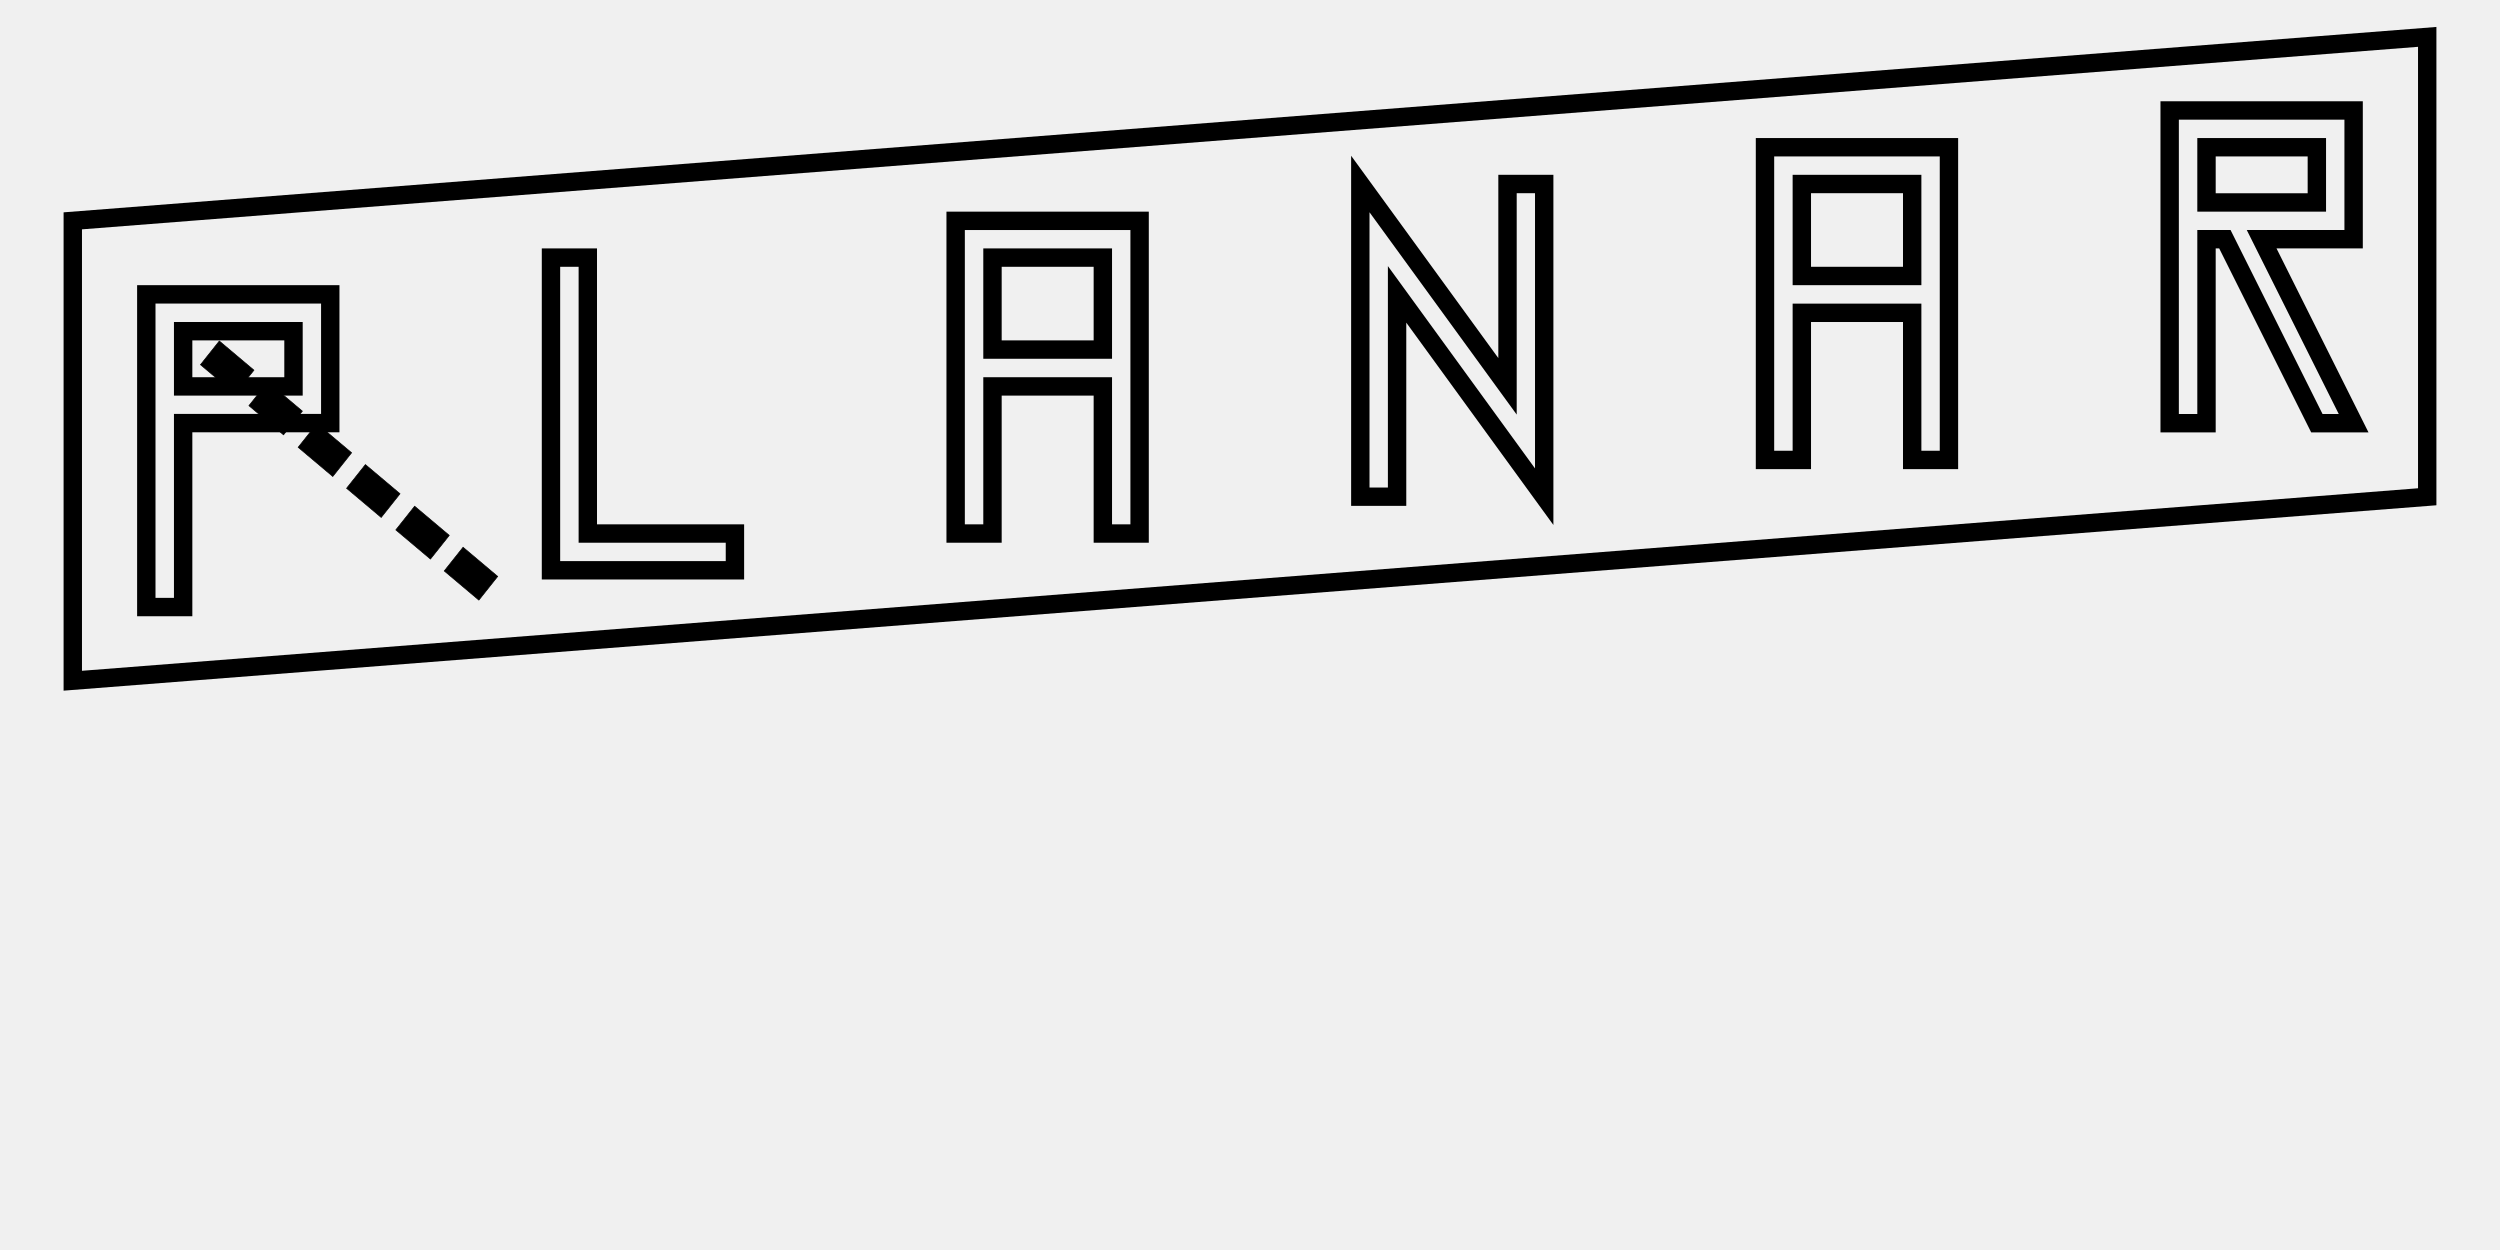
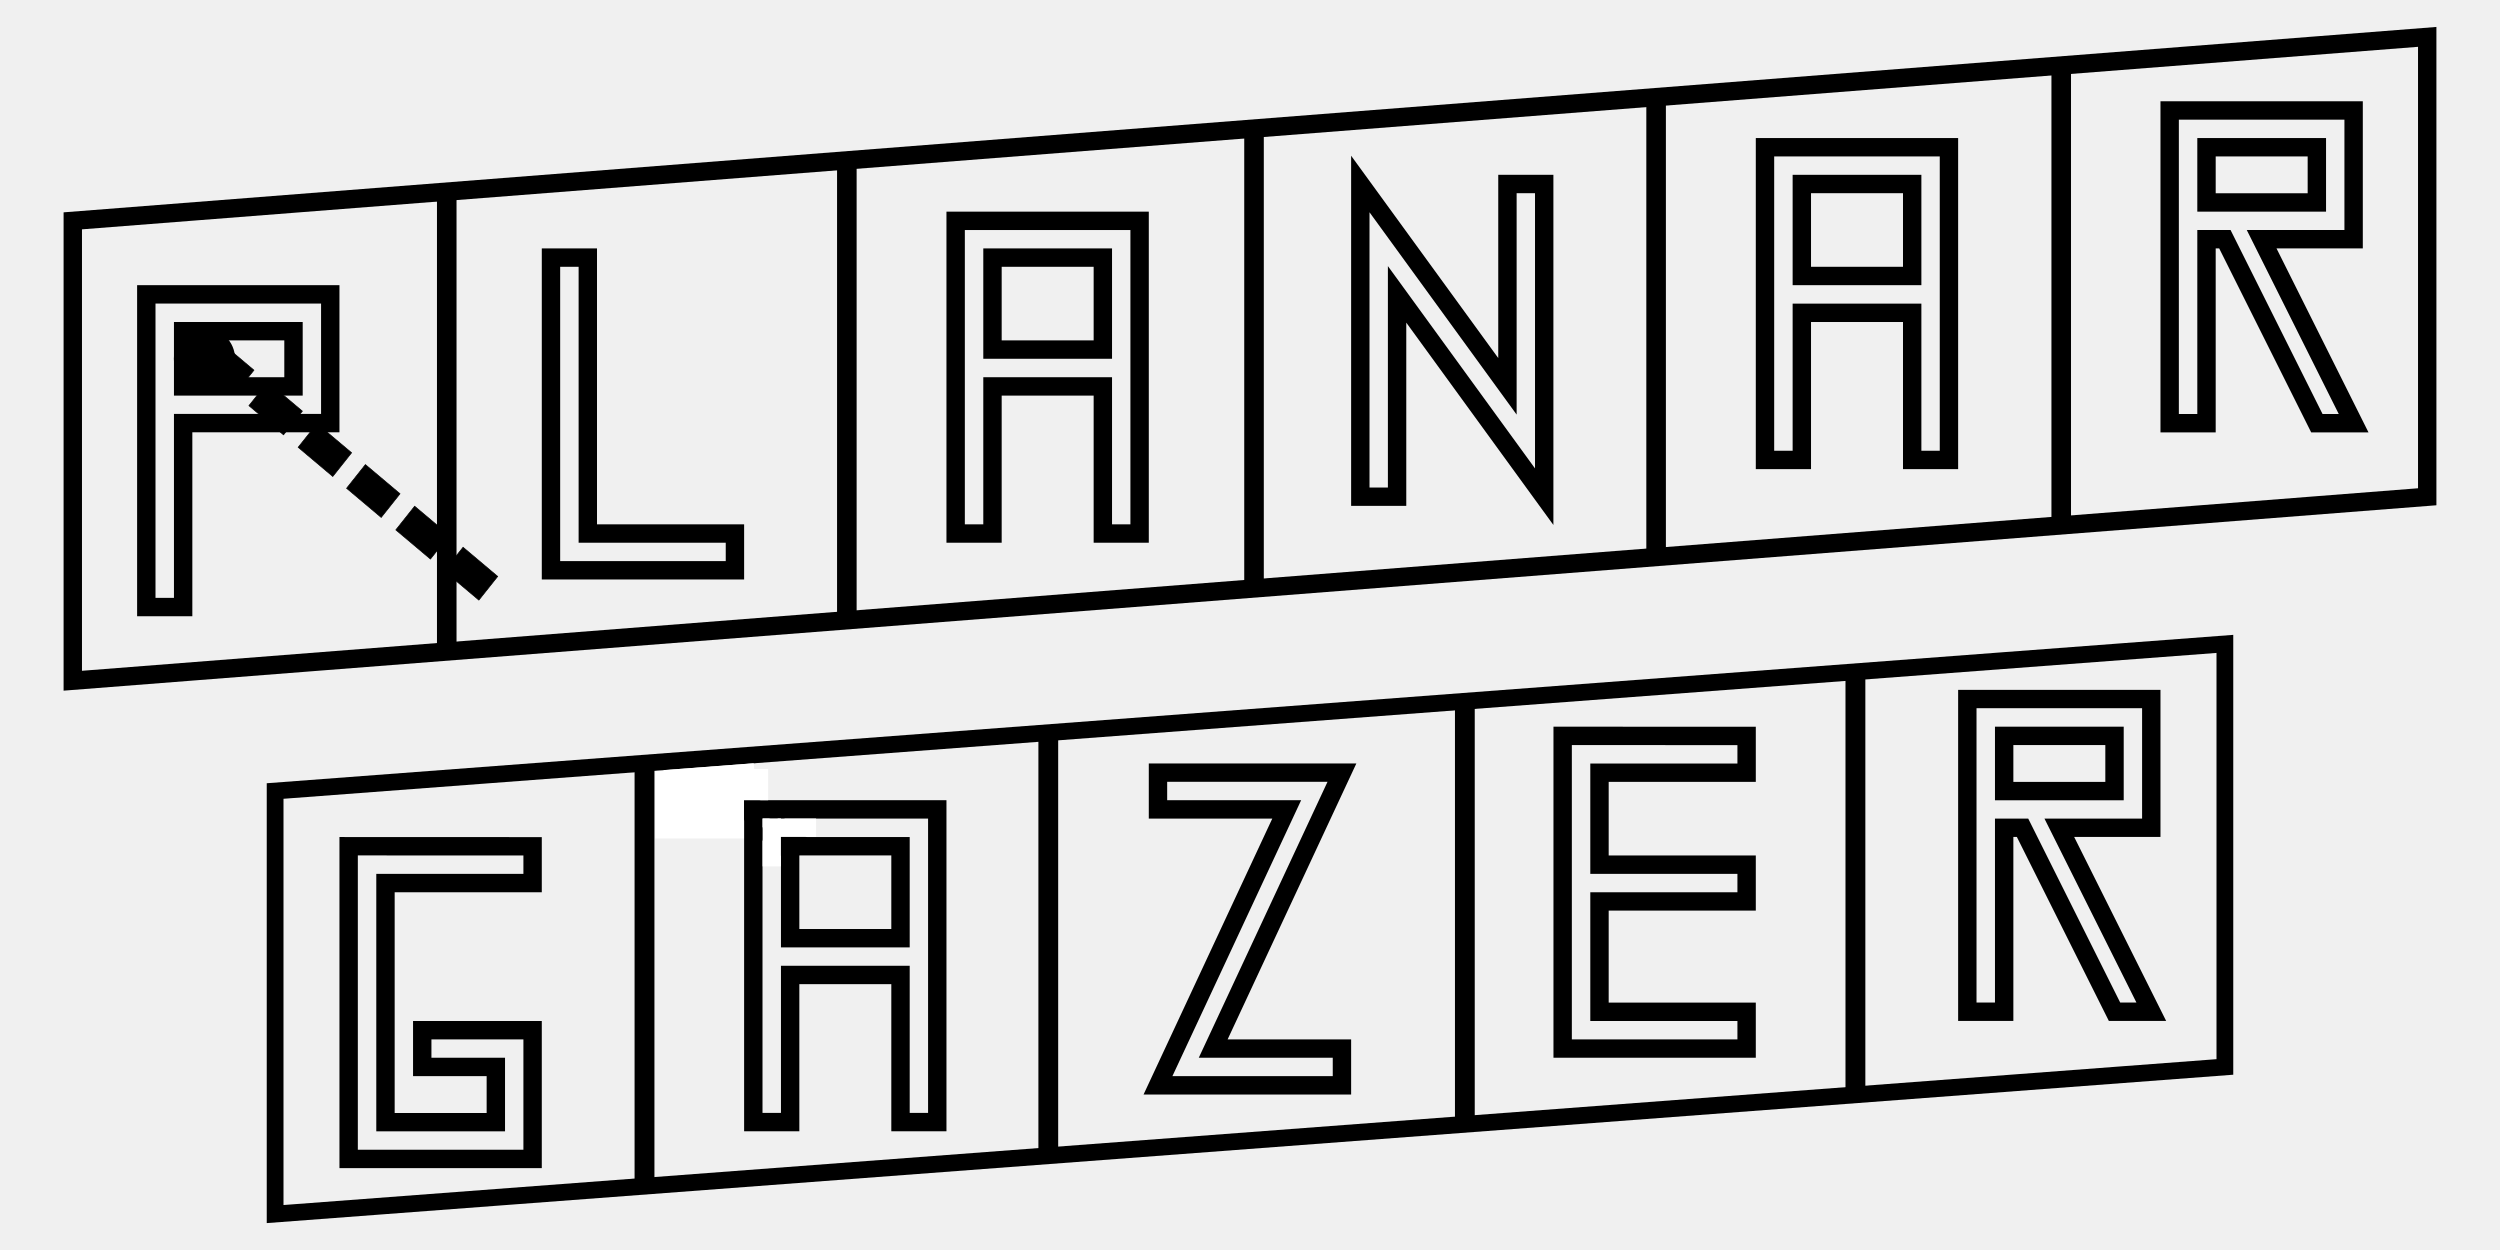
<svg xmlns="http://www.w3.org/2000/svg" width="128" height="64" viewBox="0 0 33.867 16.933" version="1.1" id="svg8">
  <defs id="defs2" />
  <g id="layer1" transform="translate(0,-280.0666)">
-     <path style="fill:none;stroke:#000000;stroke-width:0.249px;stroke-linecap:butt;stroke-linejoin:miter;stroke-opacity:1" d="m 0.986,283.058 31.895,-2.492 v 6.23 l -31.895,2.492 z" id="path3694-9" />
-     <path style="fill:none;stroke:#000000;stroke-width:0.249px;stroke-linecap:butt;stroke-linejoin:miter;stroke-opacity:1" d="m 1.982,288.29 v -4.236 h 2.492 v 1.744 H 2.481 v 2.492 z" id="path3795" />
-     <path style="fill:none;stroke:#000000;stroke-width:0.249px;stroke-linecap:butt;stroke-linejoin:miter;stroke-opacity:1" d="m 7.464,283.556 v 4.236 h 2.492 v -0.498 H 7.963 v -3.738 z" id="path3797" />
-     <path style="fill:none;stroke:#000000;stroke-width:0.249px;stroke-linecap:butt;stroke-linejoin:miter;stroke-opacity:1" d="m 12.946,287.294 v -4.236 h 2.492 v 4.236 h -0.498 v -1.993 h -1.495 v 1.993 z" id="path3799" />
-     <path style="fill:none;stroke:#000000;stroke-width:0.249px;stroke-linecap:butt;stroke-linejoin:miter;stroke-opacity:1" d="m 13.445,284.802 h 1.495 v -1.246 h -1.495 z" id="path3801" />
-     <path style="fill:none;stroke:#000000;stroke-width:0.249px;stroke-linecap:butt;stroke-linejoin:miter;stroke-opacity:1" d="m 3.976,284.553 v 0.748 H 2.481 v -0.748 z" id="path3803" />
-     <path style="fill:none;stroke:#000000;stroke-width:0.249px;stroke-linecap:butt;stroke-linejoin:miter;stroke-opacity:1" d="m 23.91,286.297 v -4.236 h 2.492 v 4.236 h -0.498 v -1.993 H 24.409 v 1.993 z" id="path3799-9" />
-     <path style="fill:none;stroke:#000000;stroke-width:0.249px;stroke-linecap:butt;stroke-linejoin:miter;stroke-opacity:1" d="m 24.409,283.805 h 1.495 v -1.246 H 24.409 Z" id="path3801-8" />
-     <path style="fill:none;stroke:#000000;stroke-width:0.249px;stroke-linecap:butt;stroke-linejoin:miter;stroke-opacity:1" d="m 29.392,285.799 v -4.236 h 2.492 v 1.744 H 30.638 l 1.246,2.492 h -0.498 l -1.246,-2.492 h -0.249 v 2.492 z" id="path3864" />
-     <path style="fill:none;stroke:#000000;stroke-width:0.249px;stroke-linecap:butt;stroke-linejoin:miter;stroke-opacity:1" d="m 31.386,282.061 v 0.748 h -1.495 v -0.748 z" id="path3803-2" />
-     <path style="fill:none;stroke:#000000;stroke-width:0.249px;stroke-linecap:butt;stroke-linejoin:miter;stroke-opacity:1" d="m 18.428,282.559 v 4.236 h 0.498 v -2.741 l 1.993,2.741 v -4.236 H 20.422 v 2.741 z" id="path3945" />
    <path style="fill:none;stroke:none;stroke-width:0.055;stroke-linecap:butt;stroke-linejoin:miter;stroke-opacity:1;stroke-miterlimit:4;stroke-dasharray:none" d="m 2.54,284.589 15.856,13.412" id="path1246" />
    <path style="fill:#000000;fill-opacity:1;stroke:#000000;stroke-width:0.009;stroke-miterlimit:4;stroke-dasharray:none;stroke-opacity:1" d="m 6.273,287.48 0.469,0.395 -0.255,0.321 -0.469,-0.395 z" id="rect195-2" />
    <path style="fill:#000000;fill-opacity:1;stroke:#000000;stroke-width:0.009;stroke-miterlimit:4;stroke-dasharray:none;stroke-opacity:1" d="m 5.617,286.924 0.469,0.395 -0.255,0.321 -0.469,-0.395 z" id="rect195-2-4" />
    <path style="fill:#000000;fill-opacity:1;stroke:#000000;stroke-width:0.009;stroke-miterlimit:4;stroke-dasharray:none;stroke-opacity:1" d="m 4.95,286.36 0.469,0.395 -0.255,0.321 -0.469,-0.395 z" id="rect195-2-8" />
    <path style="fill:#000000;fill-opacity:1;stroke:#000000;stroke-width:0.009;stroke-miterlimit:4;stroke-dasharray:none;stroke-opacity:1" d="m 4.294,285.805 0.469,0.395 -0.255,0.321 -0.469,-0.395 z" id="rect195-2-4-6" />
    <path style="fill:#000000;fill-opacity:1;stroke:#000000;stroke-width:0.009;stroke-miterlimit:4;stroke-dasharray:none;stroke-opacity:1" d="m 3.627,285.241 0.469,0.395 -0.255,0.321 -0.469,-0.395 z" id="rect195-2-7" />
    <path style="fill:#000000;fill-opacity:1;stroke:#000000;stroke-width:0.009;stroke-miterlimit:4;stroke-dasharray:none;stroke-opacity:1" d="m 2.971,284.686 0.469,0.395 -0.255,0.321 -0.469,-0.395 z" id="rect195-2-4-2" />
+     <path style="fill:#000000;fill-opacity:1;stroke:#000000;stroke-width:0.009;stroke-miterlimit:4;stroke-dasharray:none;stroke-opacity:1" d="m 10.507,291.06 0.469,0.395 -0.255,0.321 -0.469,-0.395 z" id="rect195-2-2" />
+     <path style="fill:#000000;fill-opacity:1;stroke:#000000;stroke-width:0.009;stroke-miterlimit:4;stroke-dasharray:none;stroke-opacity:1" d="m 9.839,290.496 0.469,0.395 -0.255,0.321 -0.469,-0.395 z" id="rect195-2-4-3" />
+     <path style="fill:none;stroke:#000000;stroke-width:0.227px;stroke-linecap:butt;stroke-linejoin:miter;stroke-opacity:1" d="m 3.727,290.782 26.413,-1.993 v 5.731 l -26.413,1.993 z" id="path3694" />
+     <path style="fill:none;stroke:#000000;stroke-width:0.249px;stroke-linecap:butt;stroke-linejoin:miter;stroke-opacity:1" d="m 0.986,283.058 31.895,-2.492 v 6.23 l -31.895,2.492 z" id="path3694-9-1" />
+     <path style="fill:none;stroke:#000000;stroke-width:0.249px;stroke-linecap:butt;stroke-linejoin:miter;stroke-opacity:1" d="m 1.982,288.29 v -4.236 h 2.492 v 1.744 H 2.481 v 2.492 z" id="path3795-9" />
+     <path style="fill:none;stroke:#000000;stroke-width:0.249px;stroke-linecap:butt;stroke-linejoin:miter;stroke-opacity:1" d="m 7.464,283.556 v 4.236 h 2.492 v -0.498 H 7.963 v -3.738 z" id="path3797-8" />
+     <path style="fill:none;stroke:#000000;stroke-width:0.249px;stroke-linecap:butt;stroke-linejoin:miter;stroke-opacity:1" d="m 12.946,287.294 v -4.236 h 2.492 v 4.236 h -0.498 v -1.993 h -1.495 v 1.993 z" id="path3799-3" />
+     <path style="fill:none;stroke:#000000;stroke-width:0.249px;stroke-linecap:butt;stroke-linejoin:miter;stroke-opacity:1" d="m 13.445,284.802 h 1.495 v -1.246 h -1.495 z" id="path3801-6" />
+     <path style="fill:none;stroke:#000000;stroke-width:0.249px;stroke-linecap:butt;stroke-linejoin:miter;stroke-opacity:1" d="m 3.976,284.553 v 0.748 H 2.481 v -0.748 z" id="path3803-5" />
+     <path style="fill:none;stroke:#000000;stroke-width:0.249px;stroke-linecap:butt;stroke-linejoin:miter;stroke-opacity:1" d="m 23.91,286.297 v -4.236 h 2.492 v 4.236 h -0.498 v -1.993 h -1.495 v 1.993 z" id="path3799-9-0" />
+     <path style="fill:none;stroke:#000000;stroke-width:0.249px;stroke-linecap:butt;stroke-linejoin:miter;stroke-opacity:1" d="m 24.409,283.805 h 1.495 v -1.246 h -1.495 z" id="path3801-8-4" />
+     <path style="fill:none;stroke:#000000;stroke-width:0.249px;stroke-linecap:butt;stroke-linejoin:miter;stroke-opacity:1" d="m 29.392,285.799 v -4.236 h 2.492 v 1.744 H 30.638 l 1.246,2.492 h -0.498 l -1.246,-2.492 h -0.249 v 2.492 z" id="path3864-5" />
+     <path style="fill:none;stroke:#000000;stroke-width:0.249px;stroke-linecap:butt;stroke-linejoin:miter;stroke-opacity:1" d="m 31.386,282.061 v 0.748 h -1.495 v -0.748 z" id="path3803-2-4" />
+     <path style="fill:none;stroke:#000000;stroke-width:0.249px;stroke-linecap:butt;stroke-linejoin:miter;stroke-opacity:1" d="m 10.205,295.267 v -4.236 h 2.492 v 4.236 H 12.199 v -1.993 h -1.495 v 1.993 z" id="path3799-6" />
+     <path style="fill:none;stroke:#000000;stroke-width:0.249px;stroke-linecap:butt;stroke-linejoin:miter;stroke-opacity:1" d="M 10.704,292.776 H 12.199 V 291.53 H 10.704 Z" id="path3801-1" />
+     <path style="fill:none;stroke:#000000;stroke-width:0.249px;stroke-linecap:butt;stroke-linejoin:miter;stroke-opacity:1" d="m 15.687,290.533 v 0.498 h 1.744 l -1.744,3.738 h 2.492 v -0.498 h -1.744 l 1.744,-3.738 z" id="path3907" />
+     <path style="fill:none;stroke:#000000;stroke-width:0.249px;stroke-linecap:butt;stroke-linejoin:miter;stroke-opacity:1" d="m 21.169,290.035 v 4.236 h 2.492 v -0.498 h -1.993 v -1.495 h 1.993 v -0.498 h -1.993 v -1.246 h 1.993 v -0.498 z" id="path3909" />
+     <path style="fill:none;stroke:#000000;stroke-width:0.249px;stroke-linecap:butt;stroke-linejoin:miter;stroke-opacity:1" d="m 26.651,293.772 v -4.236 h 2.492 v 1.744 h -1.246 l 1.246,2.492 h -0.498 l -1.246,-2.492 h -0.249 v 2.492 z" id="path3864-9" />
+     <path style="fill:none;stroke:#000000;stroke-width:0.249px;stroke-linecap:butt;stroke-linejoin:miter;stroke-opacity:1" d="m 28.645,290.035 v 0.748 h -1.495 v -0.748 z" id="path3803-2-1" />
+     <path style="fill:none;stroke:#000000;stroke-width:0.249px;stroke-linecap:butt;stroke-linejoin:miter;stroke-opacity:1" d="m 4.723,291.53 v 4.236 H 7.215 v -1.744 H 5.72 v 0.498 h 0.997 v 0.748 H 5.222 v -3.239 H 7.215 v -0.498 z" id="path3937" />
+     <path style="fill:none;stroke:#000000;stroke-width:0.249px;stroke-linecap:butt;stroke-linejoin:miter;stroke-opacity:1" d="m 18.428,282.559 v 4.236 h 0.498 v -2.741 l 1.993,2.741 v -4.236 h -0.498 v 2.741 z" id="path3945-4" />
+     <path style="fill:none;stroke:#000000;stroke-width:0.269px;stroke-linecap:butt;stroke-linejoin:miter;stroke-opacity:1" d="m 8.731,290.385 v 5.749" id="path5580" />
+     <path style="fill:none;stroke:#000000;stroke-width:0.268px;stroke-linecap:butt;stroke-linejoin:miter;stroke-opacity:1" d="m 14.201,290.02 v 5.686" id="path5582" />
+     <path style="fill:none;stroke:#000000;stroke-width:0.268px;stroke-linecap:butt;stroke-linejoin:miter;stroke-opacity:1" d="m 19.844,289.592 v 5.705" id="path5584" />
+     <path style="fill:none;stroke:#000000;stroke-width:0.269px;stroke-linecap:butt;stroke-linejoin:miter;stroke-opacity:1" d="m 25.135,289.144 v 5.739" id="path5586" />
+     <rect style="fill:#ffffff;fill-opacity:1;stroke:none;stroke-width:0.102;stroke-miterlimit:4;stroke-dasharray:none;stroke-opacity:1" id="rect5639" width="1.204" height="0.912" x="8.875" y="290.513" />
+     <rect style="fill:#ffffff;fill-opacity:1;stroke:none;stroke-width:0.101;stroke-miterlimit:4;stroke-dasharray:none;stroke-opacity:1" id="rect5643" width="1.225" height="0.423" x="9.181" y="290.484" />
+     <rect style="fill:#ffffff;fill-opacity:1;stroke:none;stroke-width:0.1;stroke-miterlimit:4;stroke-dasharray:none;stroke-opacity:1" id="rect5643-7" width="1.225" height="0.422" x="-13.45" y="290.334" transform="matrix(0.9970583,-0.07664699,0.07715164,0.9970194,0,0)" />
+     <rect style="fill:#ffffff;fill-opacity:1;stroke:none;stroke-width:0.1;stroke-miterlimit:4;stroke-dasharray:none;stroke-opacity:1" id="rect5660" width="0.248" height="0.65" x="10.331" y="291.153" />
+     <rect style="fill:#ffffff;fill-opacity:1;stroke:none;stroke-width:0.101;stroke-miterlimit:4;stroke-dasharray:none;stroke-opacity:1" id="rect5662" width="0.52" height="0.249" x="10.535" y="291.155" />
+     <path style="fill:none;stroke:#000000;stroke-width:0.265px;stroke-linecap:butt;stroke-linejoin:miter;stroke-opacity:1" d="m 6.052,282.74 v 6.085" id="path5664" />
+     <path style="fill:none;stroke:#000000;stroke-width:0.265px;stroke-linecap:butt;stroke-linejoin:miter;stroke-opacity:1" d="m 11.472,282.183 v 6.35" id="path5666" />
+     <path style="fill:none;stroke:#000000;stroke-width:0.265px;stroke-linecap:butt;stroke-linejoin:miter;stroke-opacity:1" d="m 16.988,281.864 v 6.085" id="path5668" />
+     <path style="fill:none;stroke:#000000;stroke-width:0.265px;stroke-linecap:butt;stroke-linejoin:miter;stroke-opacity:1" d="M 22.435,281.458 V 287.543" id="path5670" />
+     <path style="fill:none;stroke:#000000;stroke-width:0.265px;stroke-linecap:butt;stroke-linejoin:miter;stroke-opacity:1" d="m 27.923,281.016 v 6.085" id="path5672" />
+     <circle style="fill:#000000;fill-opacity:1;stroke:#000000;stroke-width:0.253;stroke-opacity:1" id="path5115" cx="2.77" cy="284.926" r="0.288" />
  </g>
</svg>
